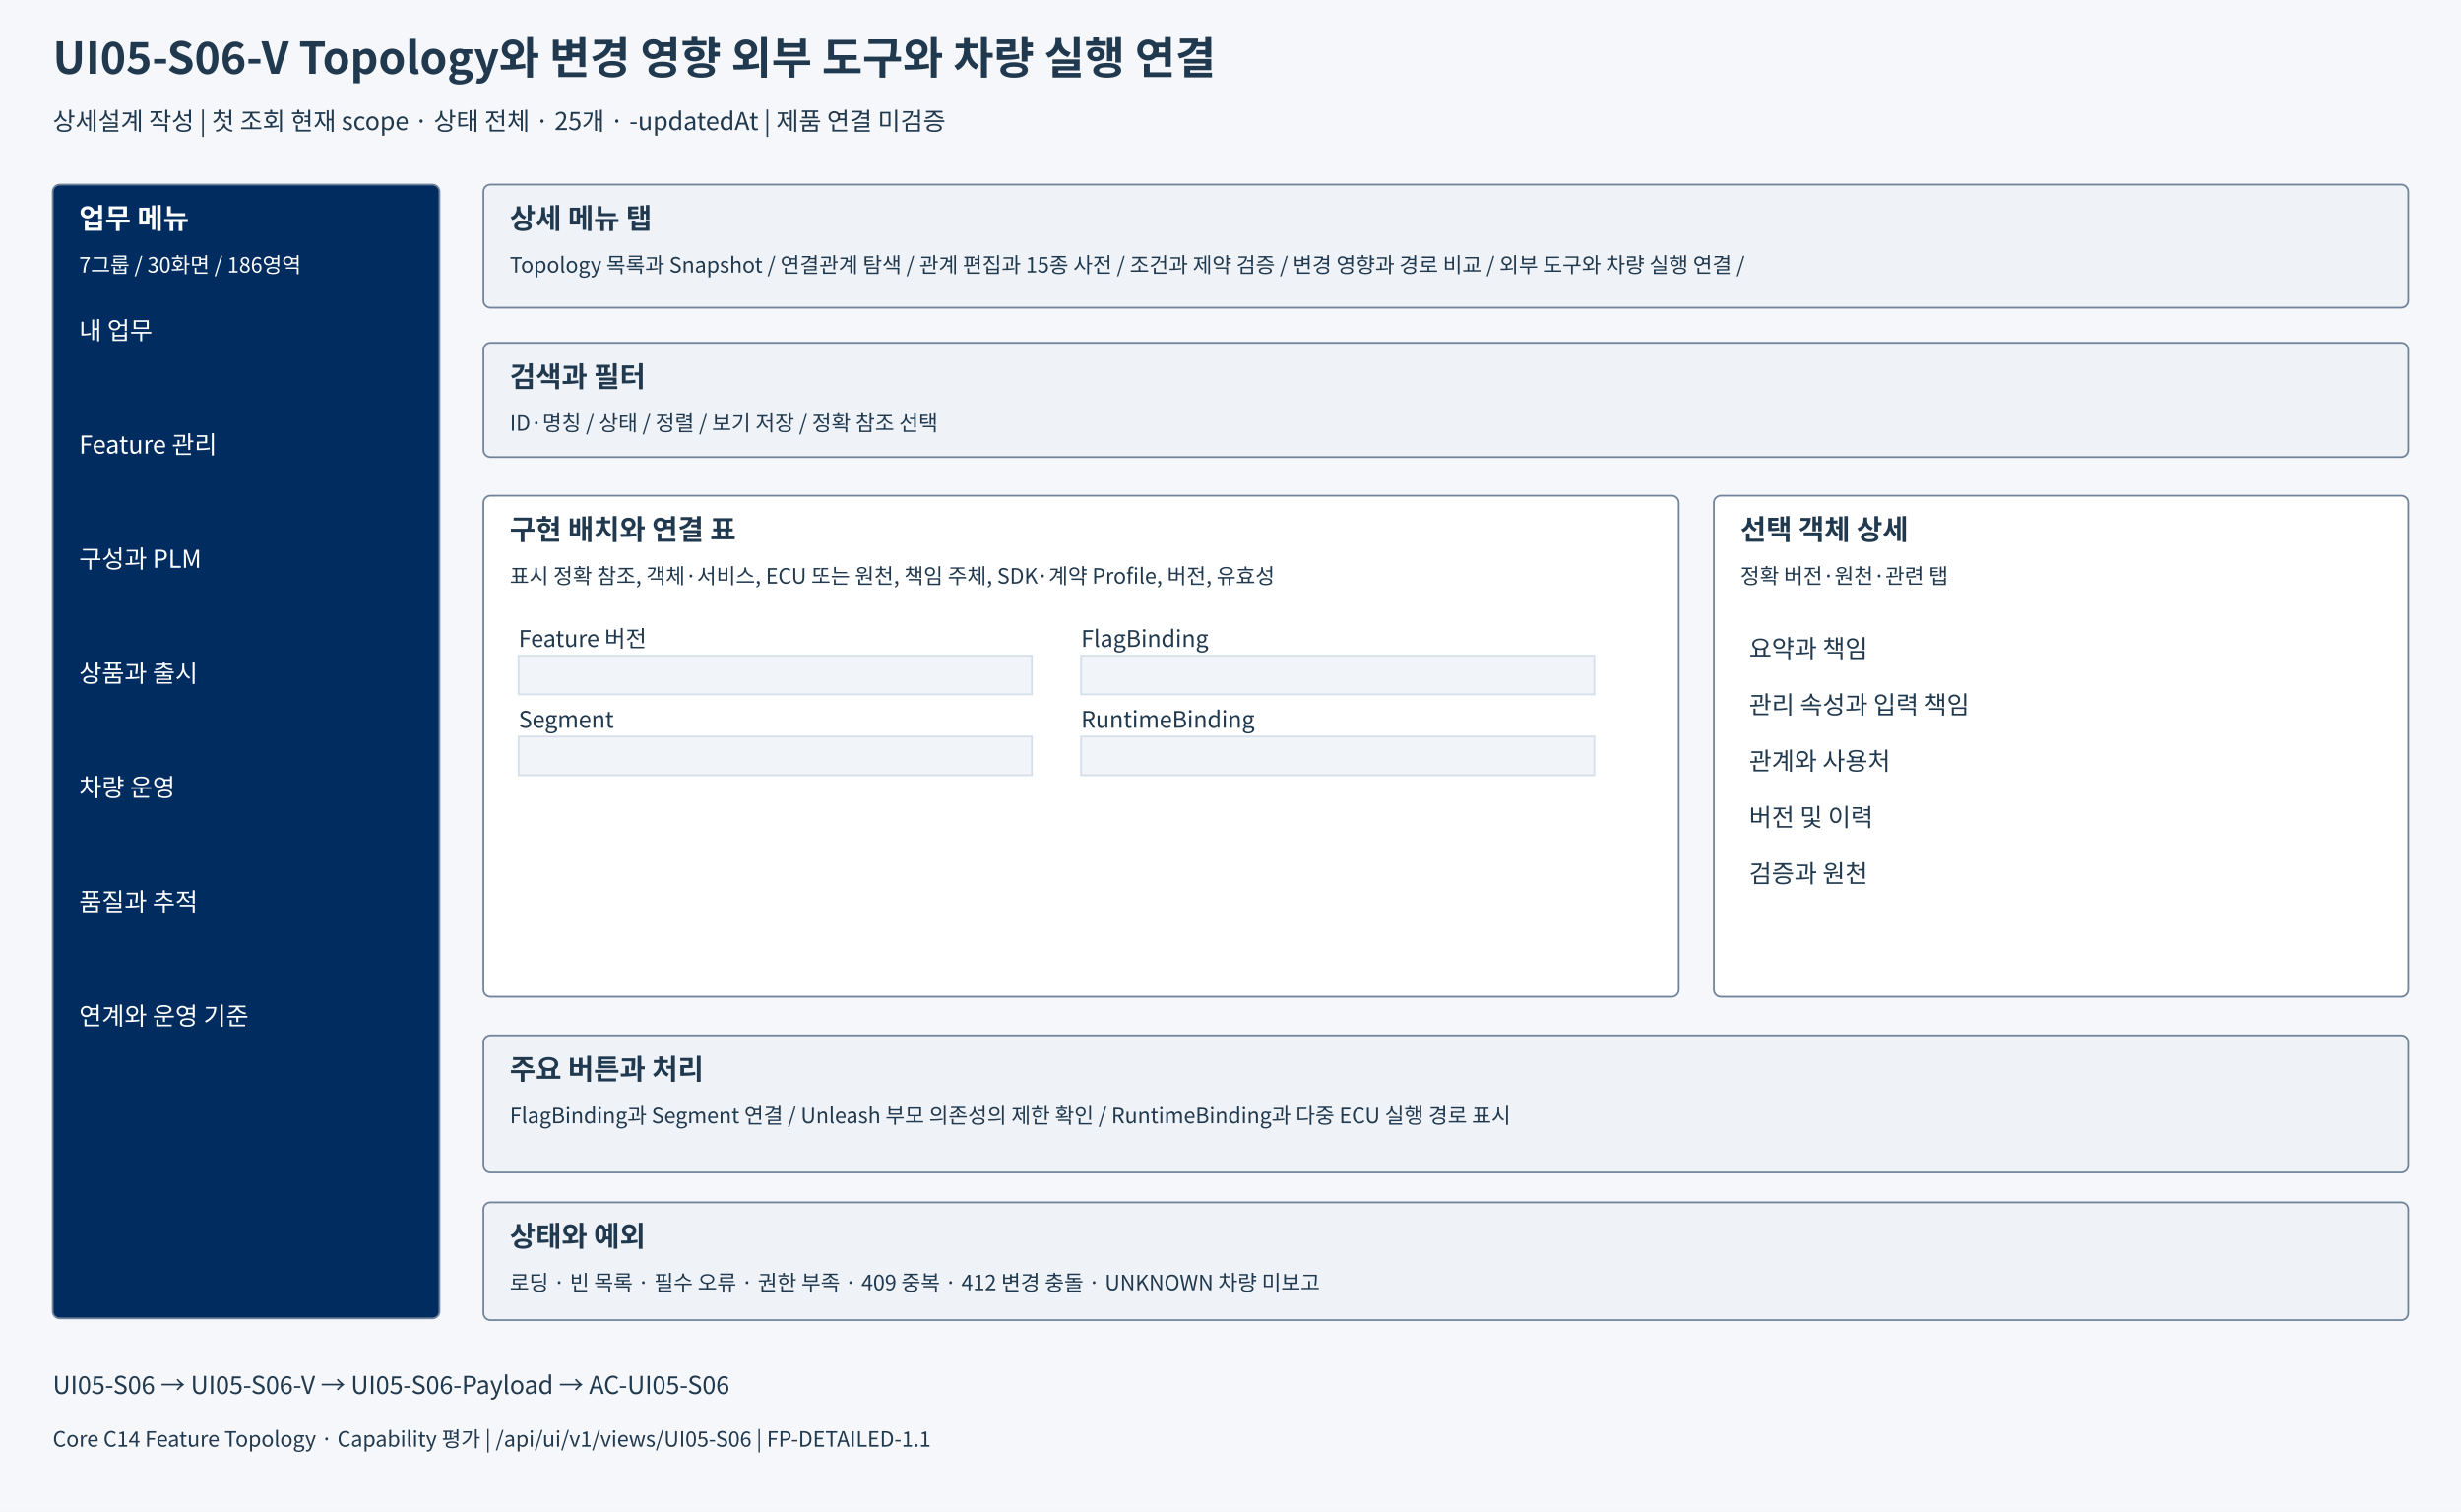
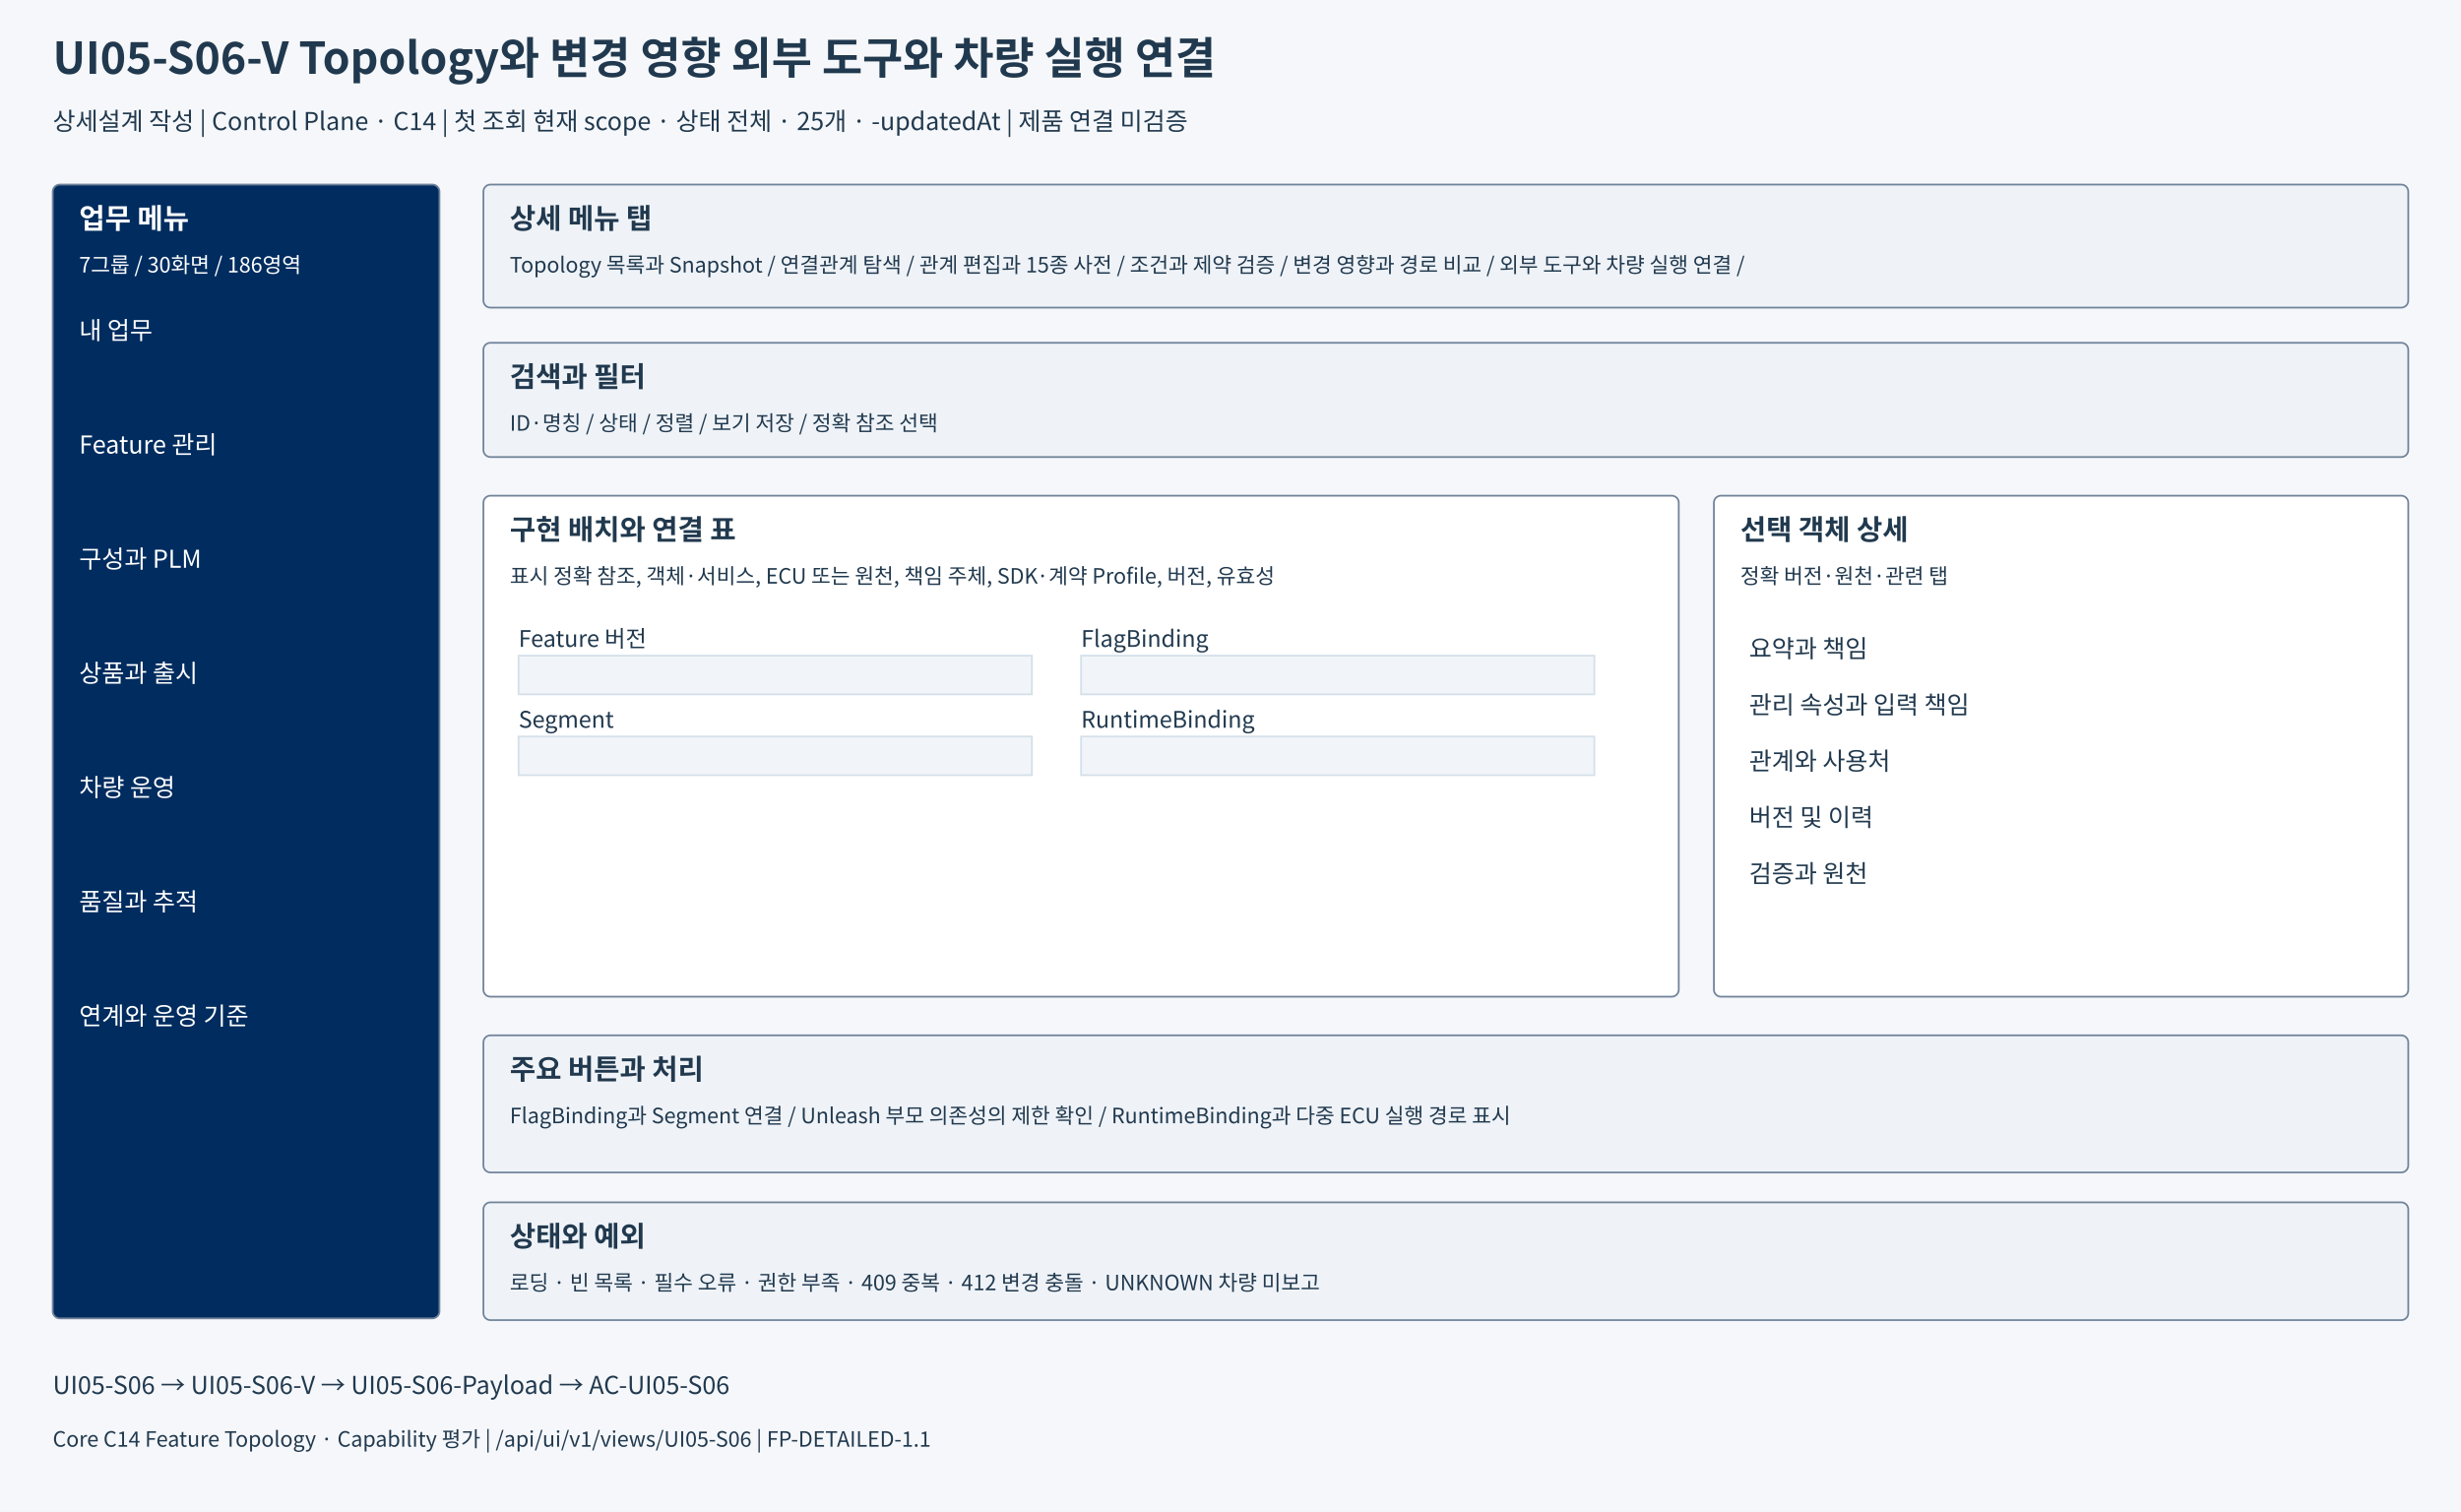
<svg xmlns="http://www.w3.org/2000/svg" width="1400" height="860" viewBox="0 0 1400 860">
  <rect width="1400" height="860" fill="#f5f7fa" />
  <text x="30" y="42" font-family="Noto Sans CJK KR,Arial,sans-serif" font-size="25" fill="#21394e" font-weight="bold">UI05-S06-V  Topology와 변경 영향  외부 도구와 차량 실행 연결</text>
-   <text x="30" y="74" font-family="Noto Sans CJK KR,Arial,sans-serif" font-size="14" fill="#21394e" font-weight="normal">상세설계 작성  |  첫 조회 현재 scope · 상태 전체 · 25개 · -updatedAt  |  제품 연결 미검증</text>
+   <text x="30" y="74" font-family="Noto Sans CJK KR,Arial,sans-serif" font-size="14" fill="#21394e" font-weight="normal">상세설계 작성  |  Control Plane · C14  |  첫 조회 현재 scope · 상태 전체 · 25개 · -updatedAt  |  제품 연결 미검증</text>
  <rect x="30" y="105" width="220" height="645" rx="4" fill="#002c5f" stroke="#71839a" />
  <text x="45" y="130" font-family="Noto Sans CJK KR,Arial,sans-serif" font-size="16" fill="white" font-weight="bold">업무 메뉴</text>
  <text x="45" y="155" font-family="Noto Sans CJK KR,Arial,sans-serif" font-size="12" fill="white" font-weight="normal">7그룹 / 30화면 / 186영역</text>
  <text x="45" y="193" font-family="Noto Sans CJK KR,Arial,sans-serif" font-size="14" fill="white" font-weight="normal">내 업무</text>
  <text x="45" y="258" font-family="Noto Sans CJK KR,Arial,sans-serif" font-size="14" fill="white" font-weight="normal">Feature 관리</text>
  <text x="45" y="323" font-family="Noto Sans CJK KR,Arial,sans-serif" font-size="14" fill="white" font-weight="normal">구성과 PLM</text>
  <text x="45" y="388" font-family="Noto Sans CJK KR,Arial,sans-serif" font-size="14" fill="white" font-weight="normal">상품과 출시</text>
  <text x="45" y="453" font-family="Noto Sans CJK KR,Arial,sans-serif" font-size="14" fill="white" font-weight="normal">차량 운영</text>
  <text x="45" y="518" font-family="Noto Sans CJK KR,Arial,sans-serif" font-size="14" fill="white" font-weight="normal">품질과 추적</text>
  <text x="45" y="583" font-family="Noto Sans CJK KR,Arial,sans-serif" font-size="14" fill="white" font-weight="normal">연계와 운영 기준</text>
  <rect x="275" y="105" width="1095" height="70" rx="4" fill="#eff3f8" stroke="#71839a" />
  <text x="290" y="130" font-family="Noto Sans CJK KR,Arial,sans-serif" font-size="16" fill="#21394e" font-weight="bold">상세 메뉴 탭</text>
  <text x="290" y="155" font-family="Noto Sans CJK KR,Arial,sans-serif" font-size="12" fill="#21394e" font-weight="normal">Topology 목록과 Snapshot  /  연결관계 탐색  /  관계 편집과 15종 사전  /  조건과 제약 검증  /  변경 영향과 경로 비교  /  외부 도구와 차량 실행 연결  /</text>
  <rect x="275" y="195" width="1095" height="65" rx="4" fill="#eff3f8" stroke="#71839a" />
  <text x="290" y="220" font-family="Noto Sans CJK KR,Arial,sans-serif" font-size="16" fill="#21394e" font-weight="bold">검색과 필터</text>
  <text x="290" y="245" font-family="Noto Sans CJK KR,Arial,sans-serif" font-size="12" fill="#21394e" font-weight="normal">ID·명칭  /  상태  /  정렬  /  보기 저장  /  정확 참조 선택</text>
  <rect x="275" y="282" width="680" height="285" rx="4" fill="white" stroke="#71839a" />
  <text x="290" y="307" font-family="Noto Sans CJK KR,Arial,sans-serif" font-size="16" fill="#21394e" font-weight="bold">구현 배치와 연결 표</text>
  <text x="290" y="332" font-family="Noto Sans CJK KR,Arial,sans-serif" font-size="12" fill="#21394e" font-weight="normal">표시 정확 참조, 객체·서비스, ECU 또는 원천, 책임 주체, SDK·계약 Profile, 버전, 유효성</text>
  <text x="295" y="368" font-family="Noto Sans CJK KR,Arial,sans-serif" font-size="13" fill="#21394e" font-weight="normal">Feature 버전</text>
  <rect x="295" y="373" width="292" height="22" fill="#f1f5f9" stroke="#d4dfe9" />
  <text x="615" y="368" font-family="Noto Sans CJK KR,Arial,sans-serif" font-size="13" fill="#21394e" font-weight="normal">FlagBinding</text>
  <rect x="615" y="373" width="292" height="22" fill="#f1f5f9" stroke="#d4dfe9" />
  <text x="295" y="414" font-family="Noto Sans CJK KR,Arial,sans-serif" font-size="13" fill="#21394e" font-weight="normal">Segment</text>
  <rect x="295" y="419" width="292" height="22" fill="#f1f5f9" stroke="#d4dfe9" />
  <text x="615" y="414" font-family="Noto Sans CJK KR,Arial,sans-serif" font-size="13" fill="#21394e" font-weight="normal">RuntimeBinding</text>
  <rect x="615" y="419" width="292" height="22" fill="#f1f5f9" stroke="#d4dfe9" />
  <rect x="975" y="282" width="395" height="285" rx="4" fill="white" stroke="#71839a" />
  <text x="990" y="307" font-family="Noto Sans CJK KR,Arial,sans-serif" font-size="16" fill="#21394e" font-weight="bold">선택 객체 상세</text>
  <text x="990" y="332" font-family="Noto Sans CJK KR,Arial,sans-serif" font-size="12" fill="#21394e" font-weight="normal">정확 버전·원천·관련 탭</text>
  <text x="995" y="374" font-family="Noto Sans CJK KR,Arial,sans-serif" font-size="14" fill="#21394e" font-weight="normal">요약과 책임</text>
  <text x="995" y="406" font-family="Noto Sans CJK KR,Arial,sans-serif" font-size="14" fill="#21394e" font-weight="normal">관리 속성과 입력 책임</text>
  <text x="995" y="438" font-family="Noto Sans CJK KR,Arial,sans-serif" font-size="14" fill="#21394e" font-weight="normal">관계와 사용처</text>
  <text x="995" y="470" font-family="Noto Sans CJK KR,Arial,sans-serif" font-size="14" fill="#21394e" font-weight="normal">버전 및 이력</text>
  <text x="995" y="502" font-family="Noto Sans CJK KR,Arial,sans-serif" font-size="14" fill="#21394e" font-weight="normal">검증과 원천</text>
  <rect x="275" y="589" width="1095" height="78" rx="4" fill="#eff3f8" stroke="#71839a" />
  <text x="290" y="614" font-family="Noto Sans CJK KR,Arial,sans-serif" font-size="16" fill="#21394e" font-weight="bold">주요 버튼과 처리</text>
  <text x="290" y="639" font-family="Noto Sans CJK KR,Arial,sans-serif" font-size="12" fill="#21394e" font-weight="normal">FlagBinding과 Segment 연결 / Unleash 부모 의존성의 제한 확인 / RuntimeBinding과 다중 ECU 실행 경로 표시</text>
  <rect x="275" y="684" width="1095" height="67" rx="4" fill="#eff3f8" stroke="#71839a" />
  <text x="290" y="709" font-family="Noto Sans CJK KR,Arial,sans-serif" font-size="16" fill="#21394e" font-weight="bold">상태와 예외</text>
  <text x="290" y="734" font-family="Noto Sans CJK KR,Arial,sans-serif" font-size="12" fill="#21394e" font-weight="normal">로딩 · 빈 목록 · 필수 오류 · 권한 부족 · 409 중복 · 412 변경 충돌 · UNKNOWN 차량 미보고</text>
  <text x="30" y="793" font-family="Noto Sans CJK KR,Arial,sans-serif" font-size="14" fill="#21394e" font-weight="normal">UI05-S06 → UI05-S06-V → UI05-S06-Payload → AC-UI05-S06</text>
  <text x="30" y="823" font-family="Noto Sans CJK KR,Arial,sans-serif" font-size="12" fill="#21394e" font-weight="normal">Core C14 Feature Topology · Capability 평가   |   /api/ui/v1/views/UI05-S06   |   FP-DETAILED-1.1</text>
</svg>
